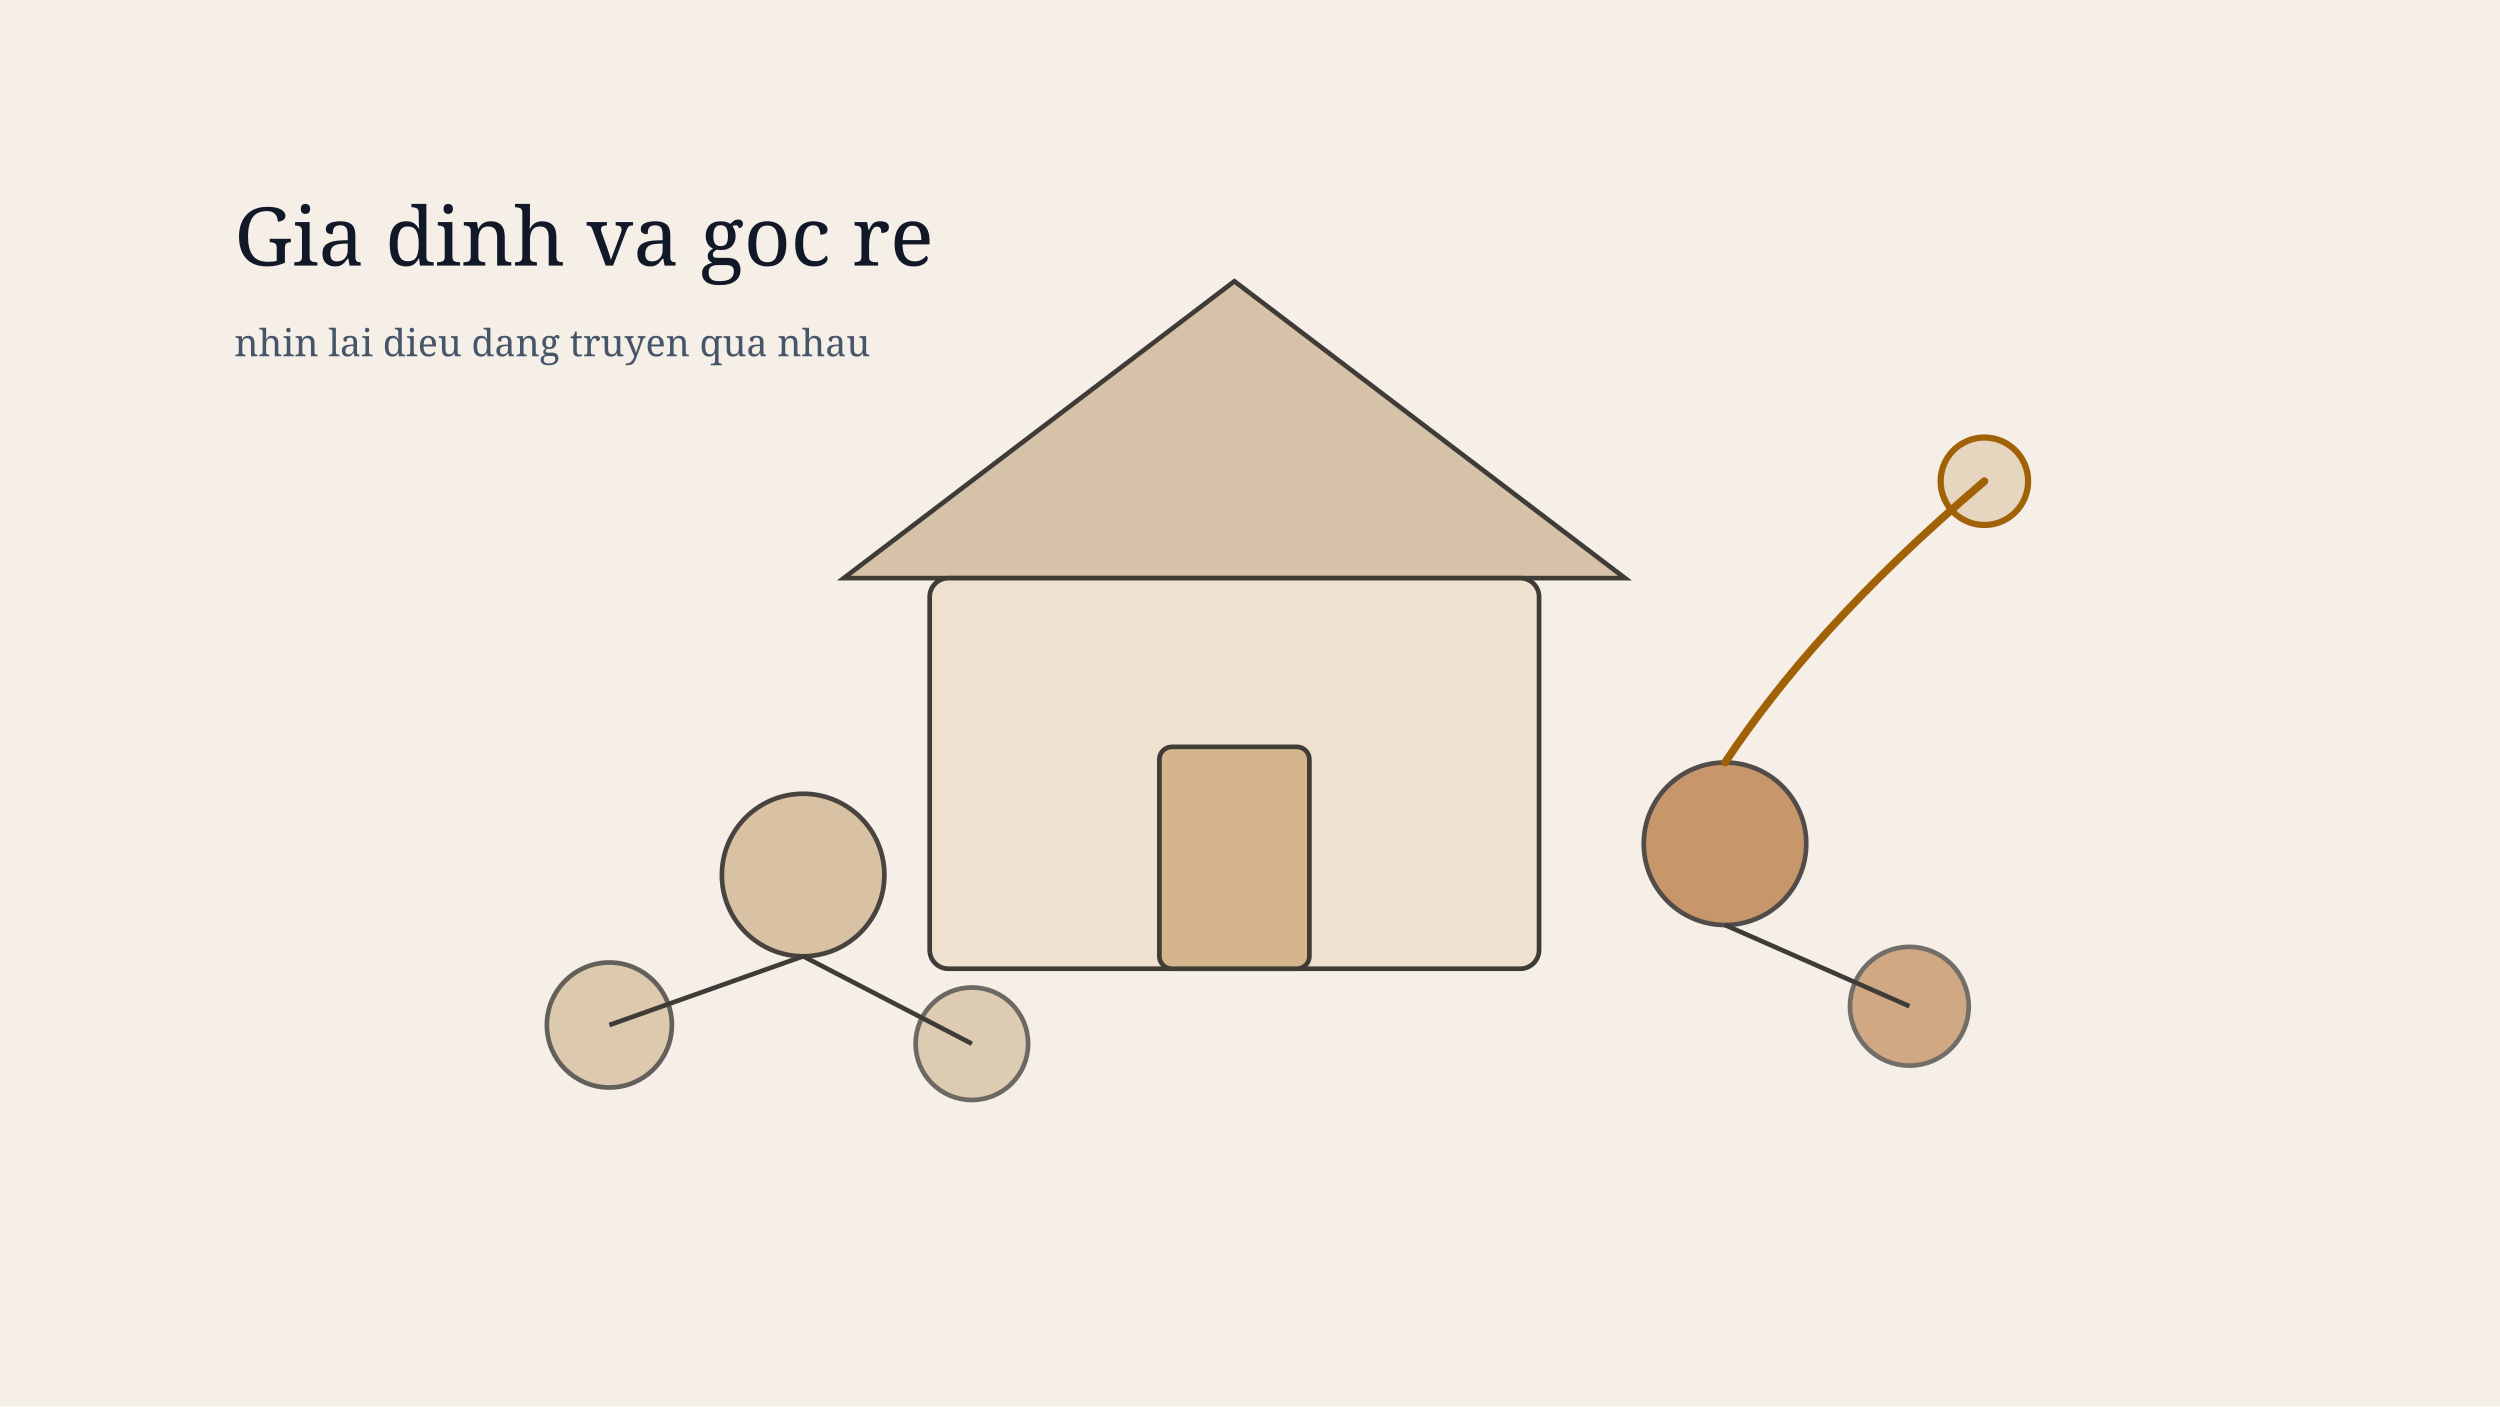
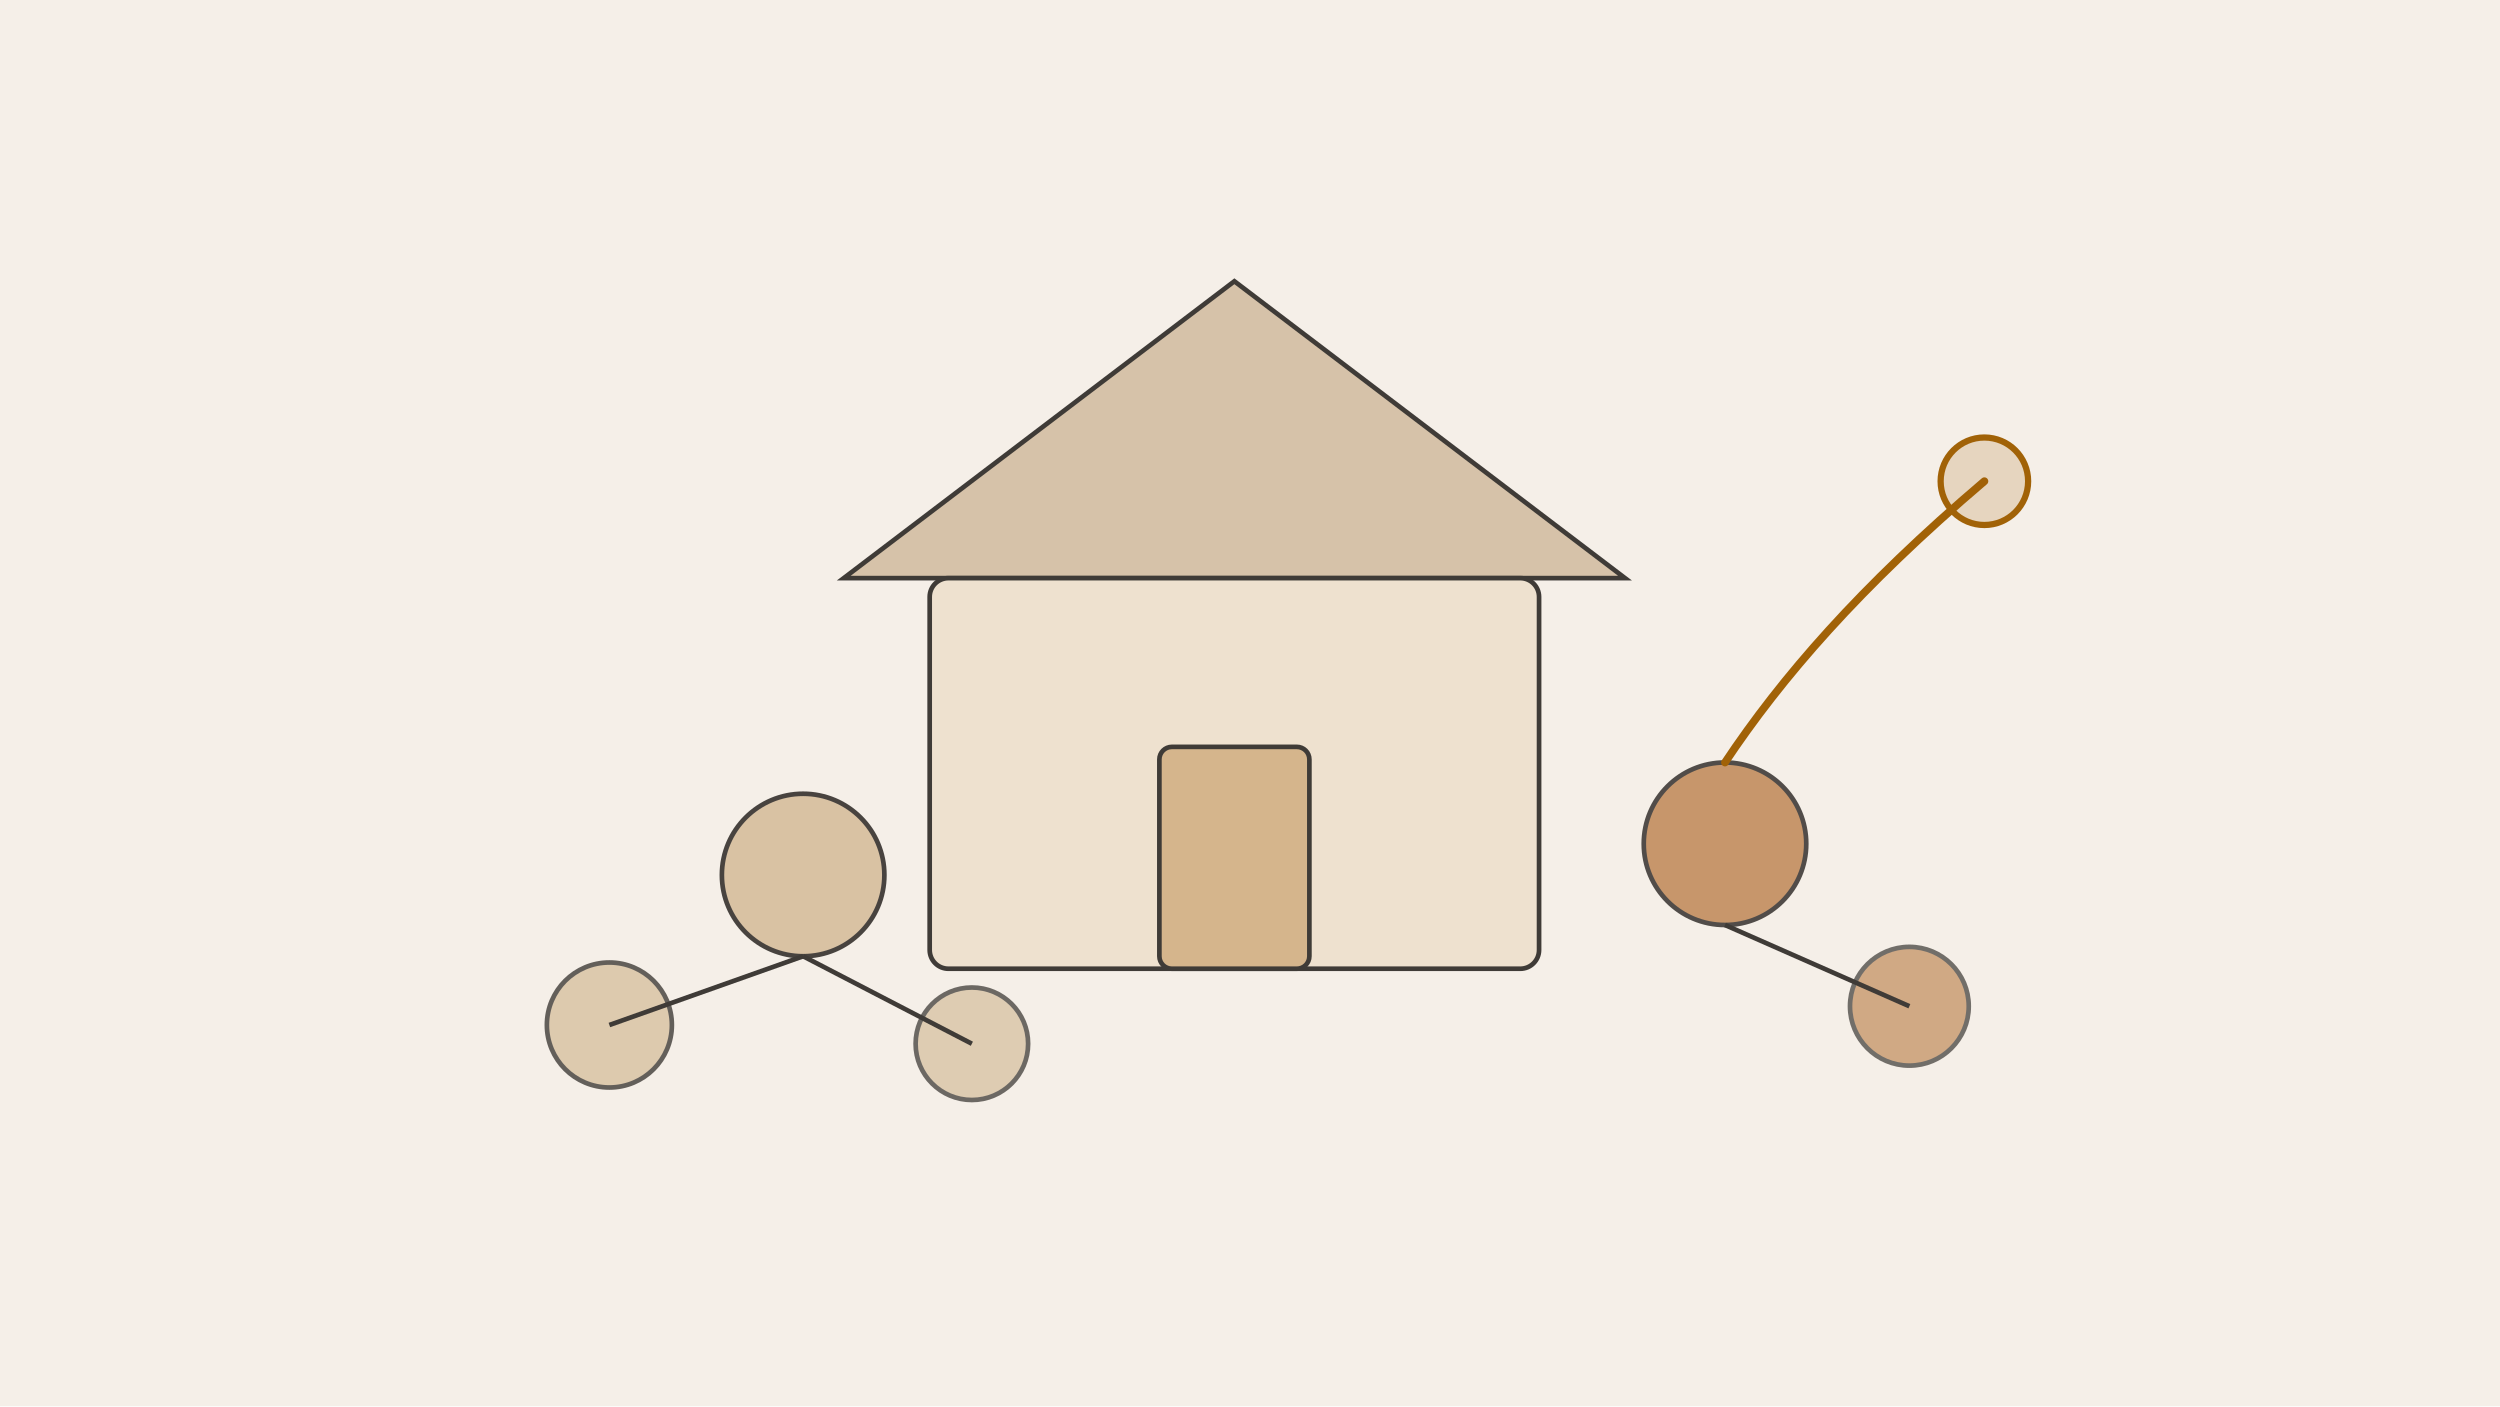
<svg xmlns="http://www.w3.org/2000/svg" width="1600" height="900" viewBox="0 0 1600 900" fill="none">
  <rect width="1600" height="900" fill="#F5EFE8" />
  <path d="M790 180L540 370H1040L790 180Z" fill="#D6C2A9" stroke="#3F3B37" stroke-width="3" />
  <rect x="595" y="370" width="390" height="250" rx="12" fill="#EEE1CF" stroke="#3F3B37" stroke-width="3" />
  <rect x="742" y="478" width="96" height="142" rx="8" fill="#D5B58C" stroke="#3F3B37" stroke-width="3" />
  <circle cx="514" cy="560" r="52" fill="#D7C0A0" stroke="#3F3B37" stroke-width="3" opacity="0.95" />
  <circle cx="390" cy="656" r="40" fill="#D7C0A0" stroke="#3F3B37" stroke-width="3" opacity="0.8" />
  <circle cx="622" cy="668" r="36" fill="#D7C0A0" stroke="#3F3B37" stroke-width="3" opacity="0.75" />
  <path d="M514 612L390 656" stroke="#3F3B37" stroke-width="3" />
  <path d="M514 612L622 668" stroke="#3F3B37" stroke-width="3" />
  <circle cx="1104" cy="540" r="52" fill="#C28D5D" stroke="#3F3B37" stroke-width="3" opacity="0.9" />
  <circle cx="1222" cy="644" r="38" fill="#C28D5D" stroke="#3F3B37" stroke-width="3" opacity="0.72" />
  <path d="M1104 592L1222 644" stroke="#3F3B37" stroke-width="3" />
  <path d="M1104 488C1140 434 1190 376 1270 308" stroke="#A16207" stroke-width="5" stroke-linecap="round" />
  <circle cx="1270" cy="308" r="28" fill="#A16207" fill-opacity="0.18" stroke="#A16207" stroke-width="4" />
-   <text x="150" y="170" fill="#111827" font-family="Georgia, serif" font-size="52">Gia dinh va goc re</text>
-   <text x="150" y="228" fill="#475569" font-family="Georgia, serif" font-size="24">nhin lai dieu dang truyen qua nhau</text>
</svg>
